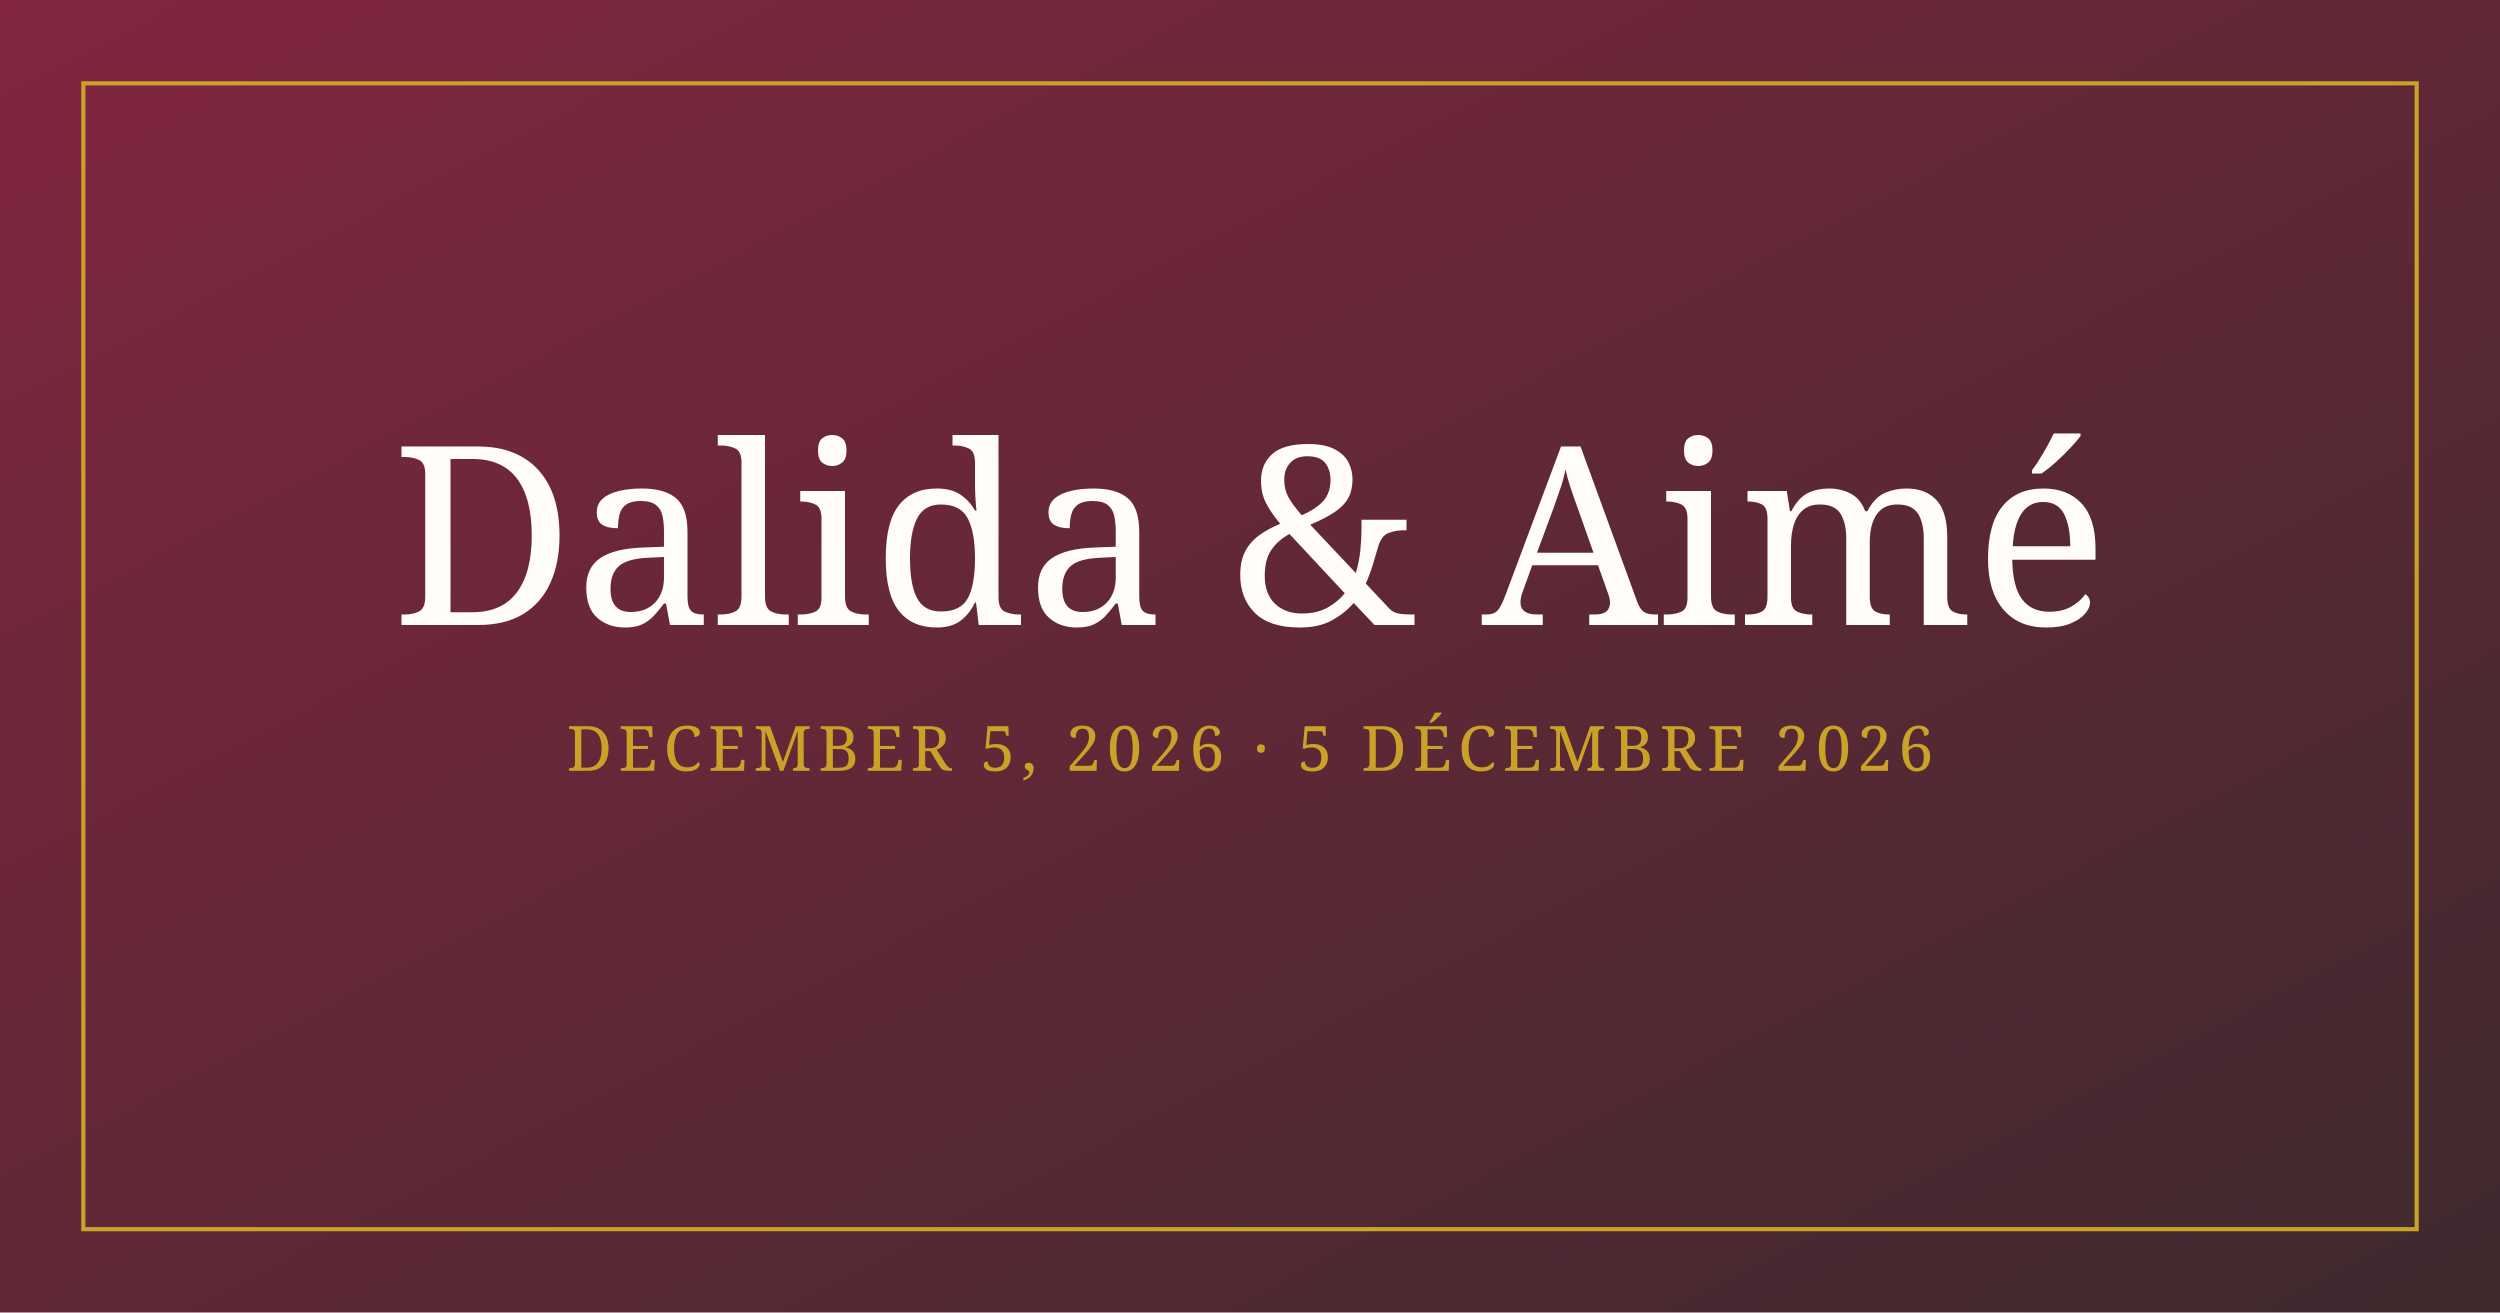
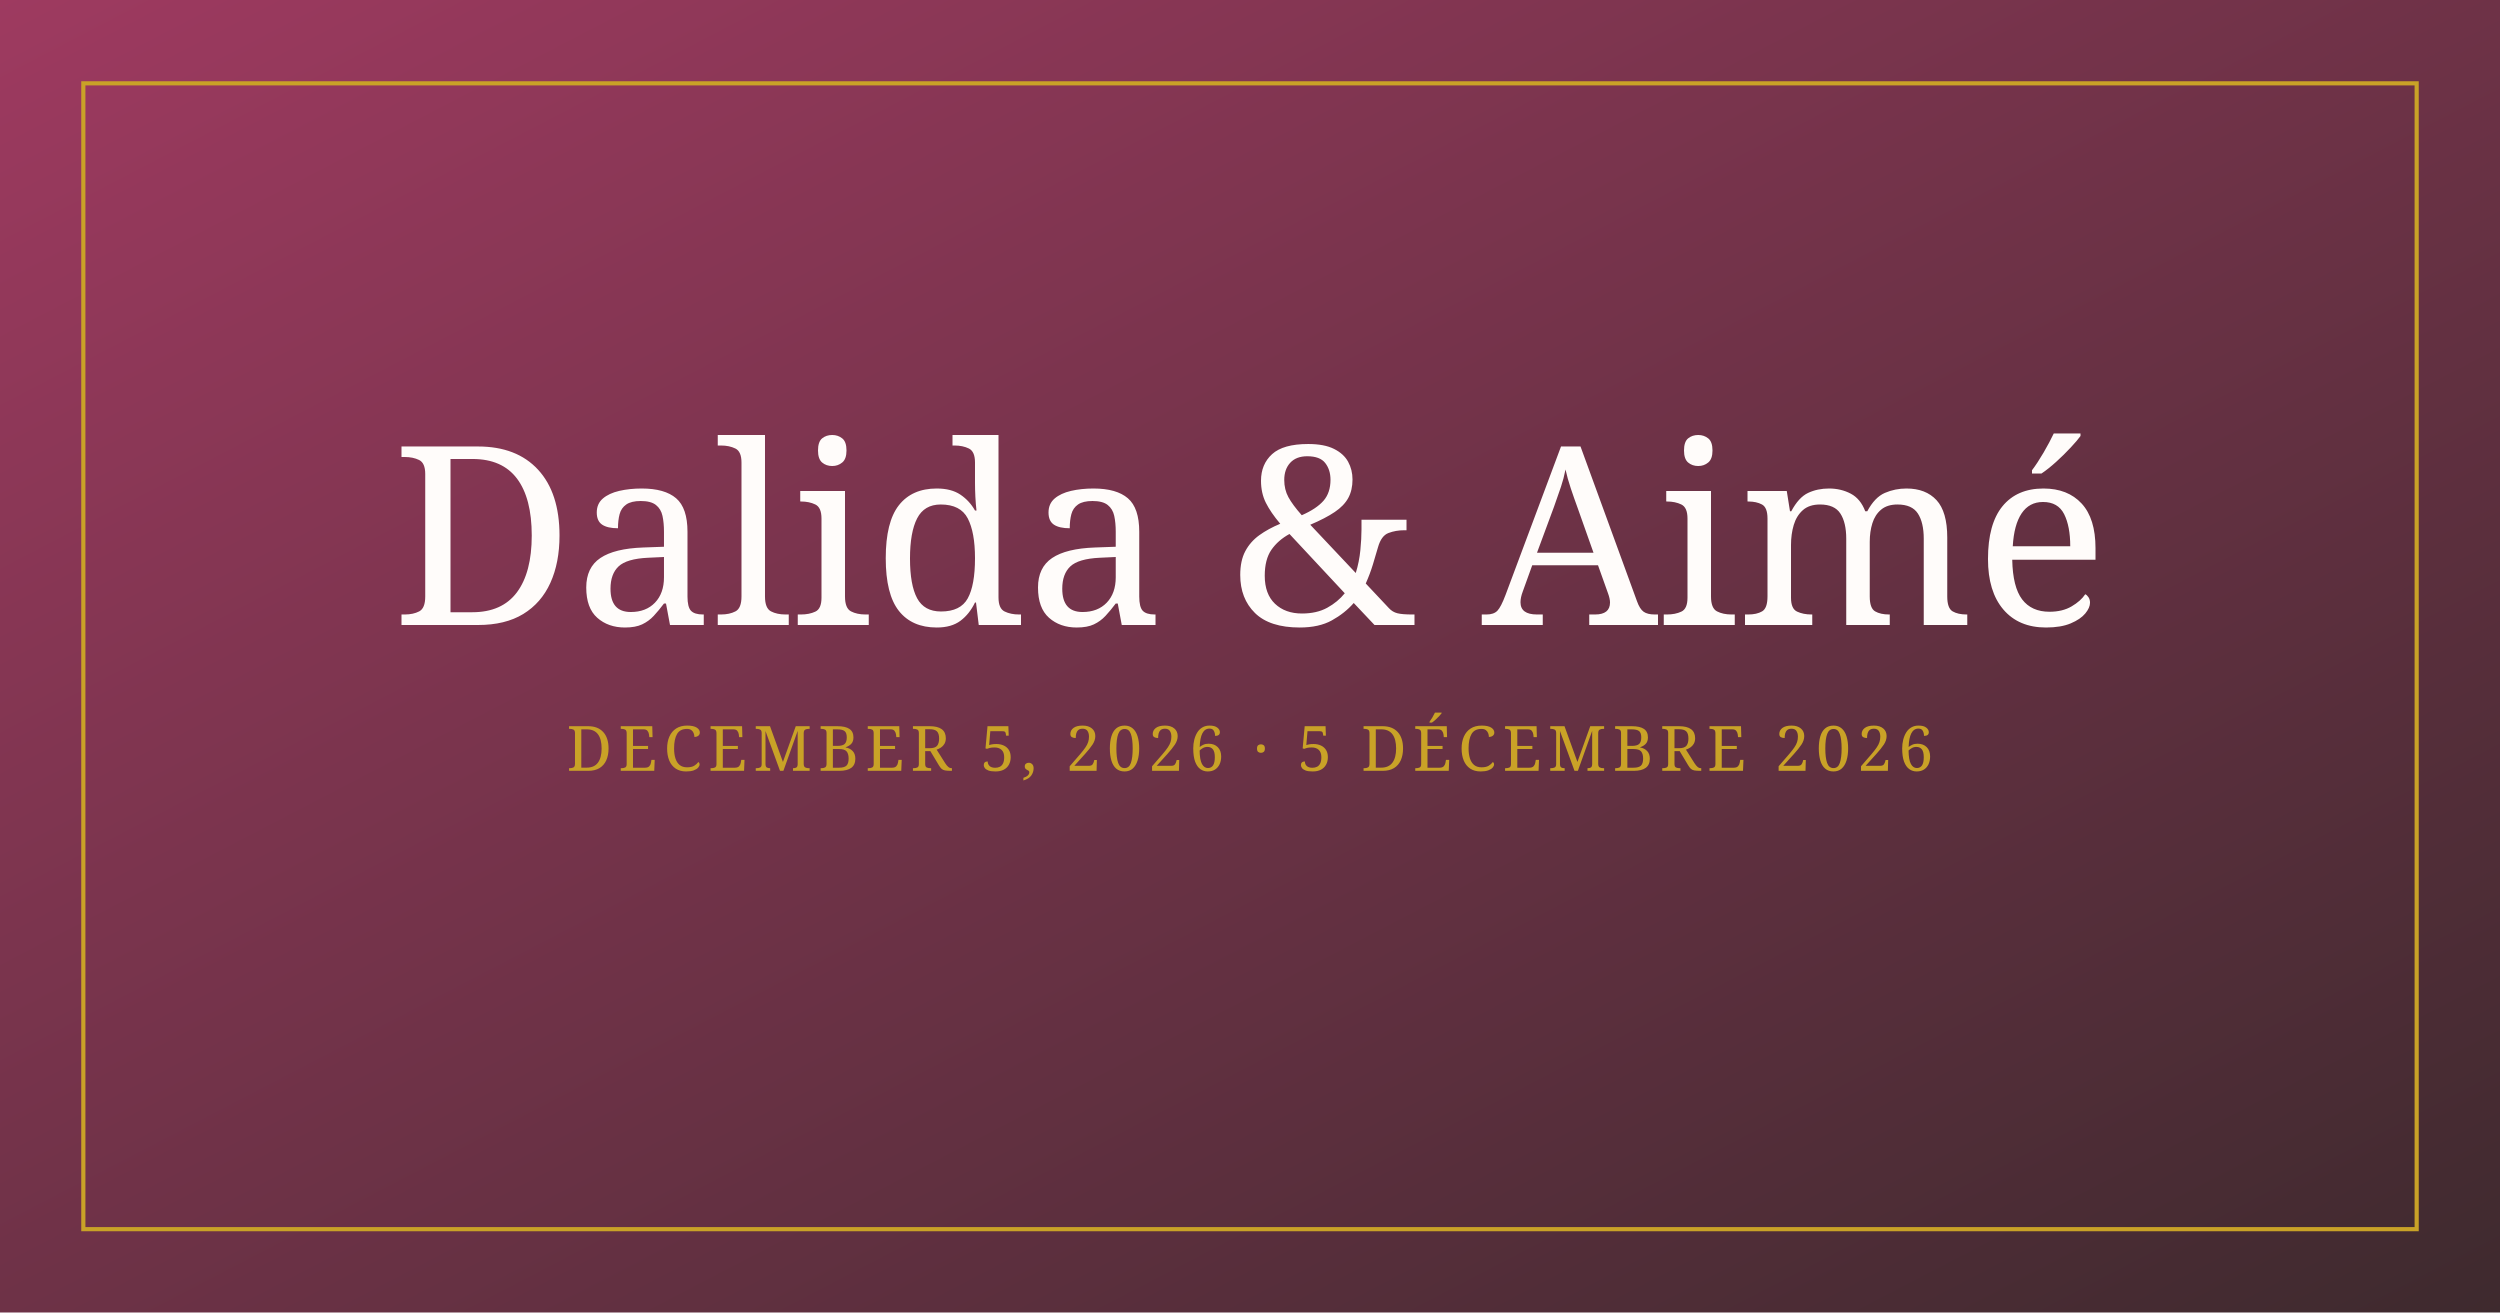
<svg xmlns="http://www.w3.org/2000/svg" width="1200" height="630" viewBox="0 0 1200 630">
  <defs>
    <linearGradient id="bg" x1="0" y1="0" x2="1" y2="1">
-       <stop offset="0%" stop-color="#82263F" />
+       <stop offset="0%" stop-color="#9E3A60" />
      <stop offset="100%" stop-color="#3E2A2E" />
    </linearGradient>
  </defs>
  <rect width="1200" height="630" fill="url(#bg)" />
  <rect x="40" y="40" width="1120" height="550" fill="none" stroke="#C9A227" stroke-width="2" />
  <text x="600" y="300" font-family="Georgia, serif" font-size="120" fill="#FFFCFA" text-anchor="middle">Dalida &amp; Aimé</text>
  <text x="600" y="370" font-family="Georgia, serif" font-size="30" letter-spacing="3" fill="#C9A227" text-anchor="middle">DECEMBER 5, 2026 · 5 DÉCEMBRE 2026</text>
</svg>
